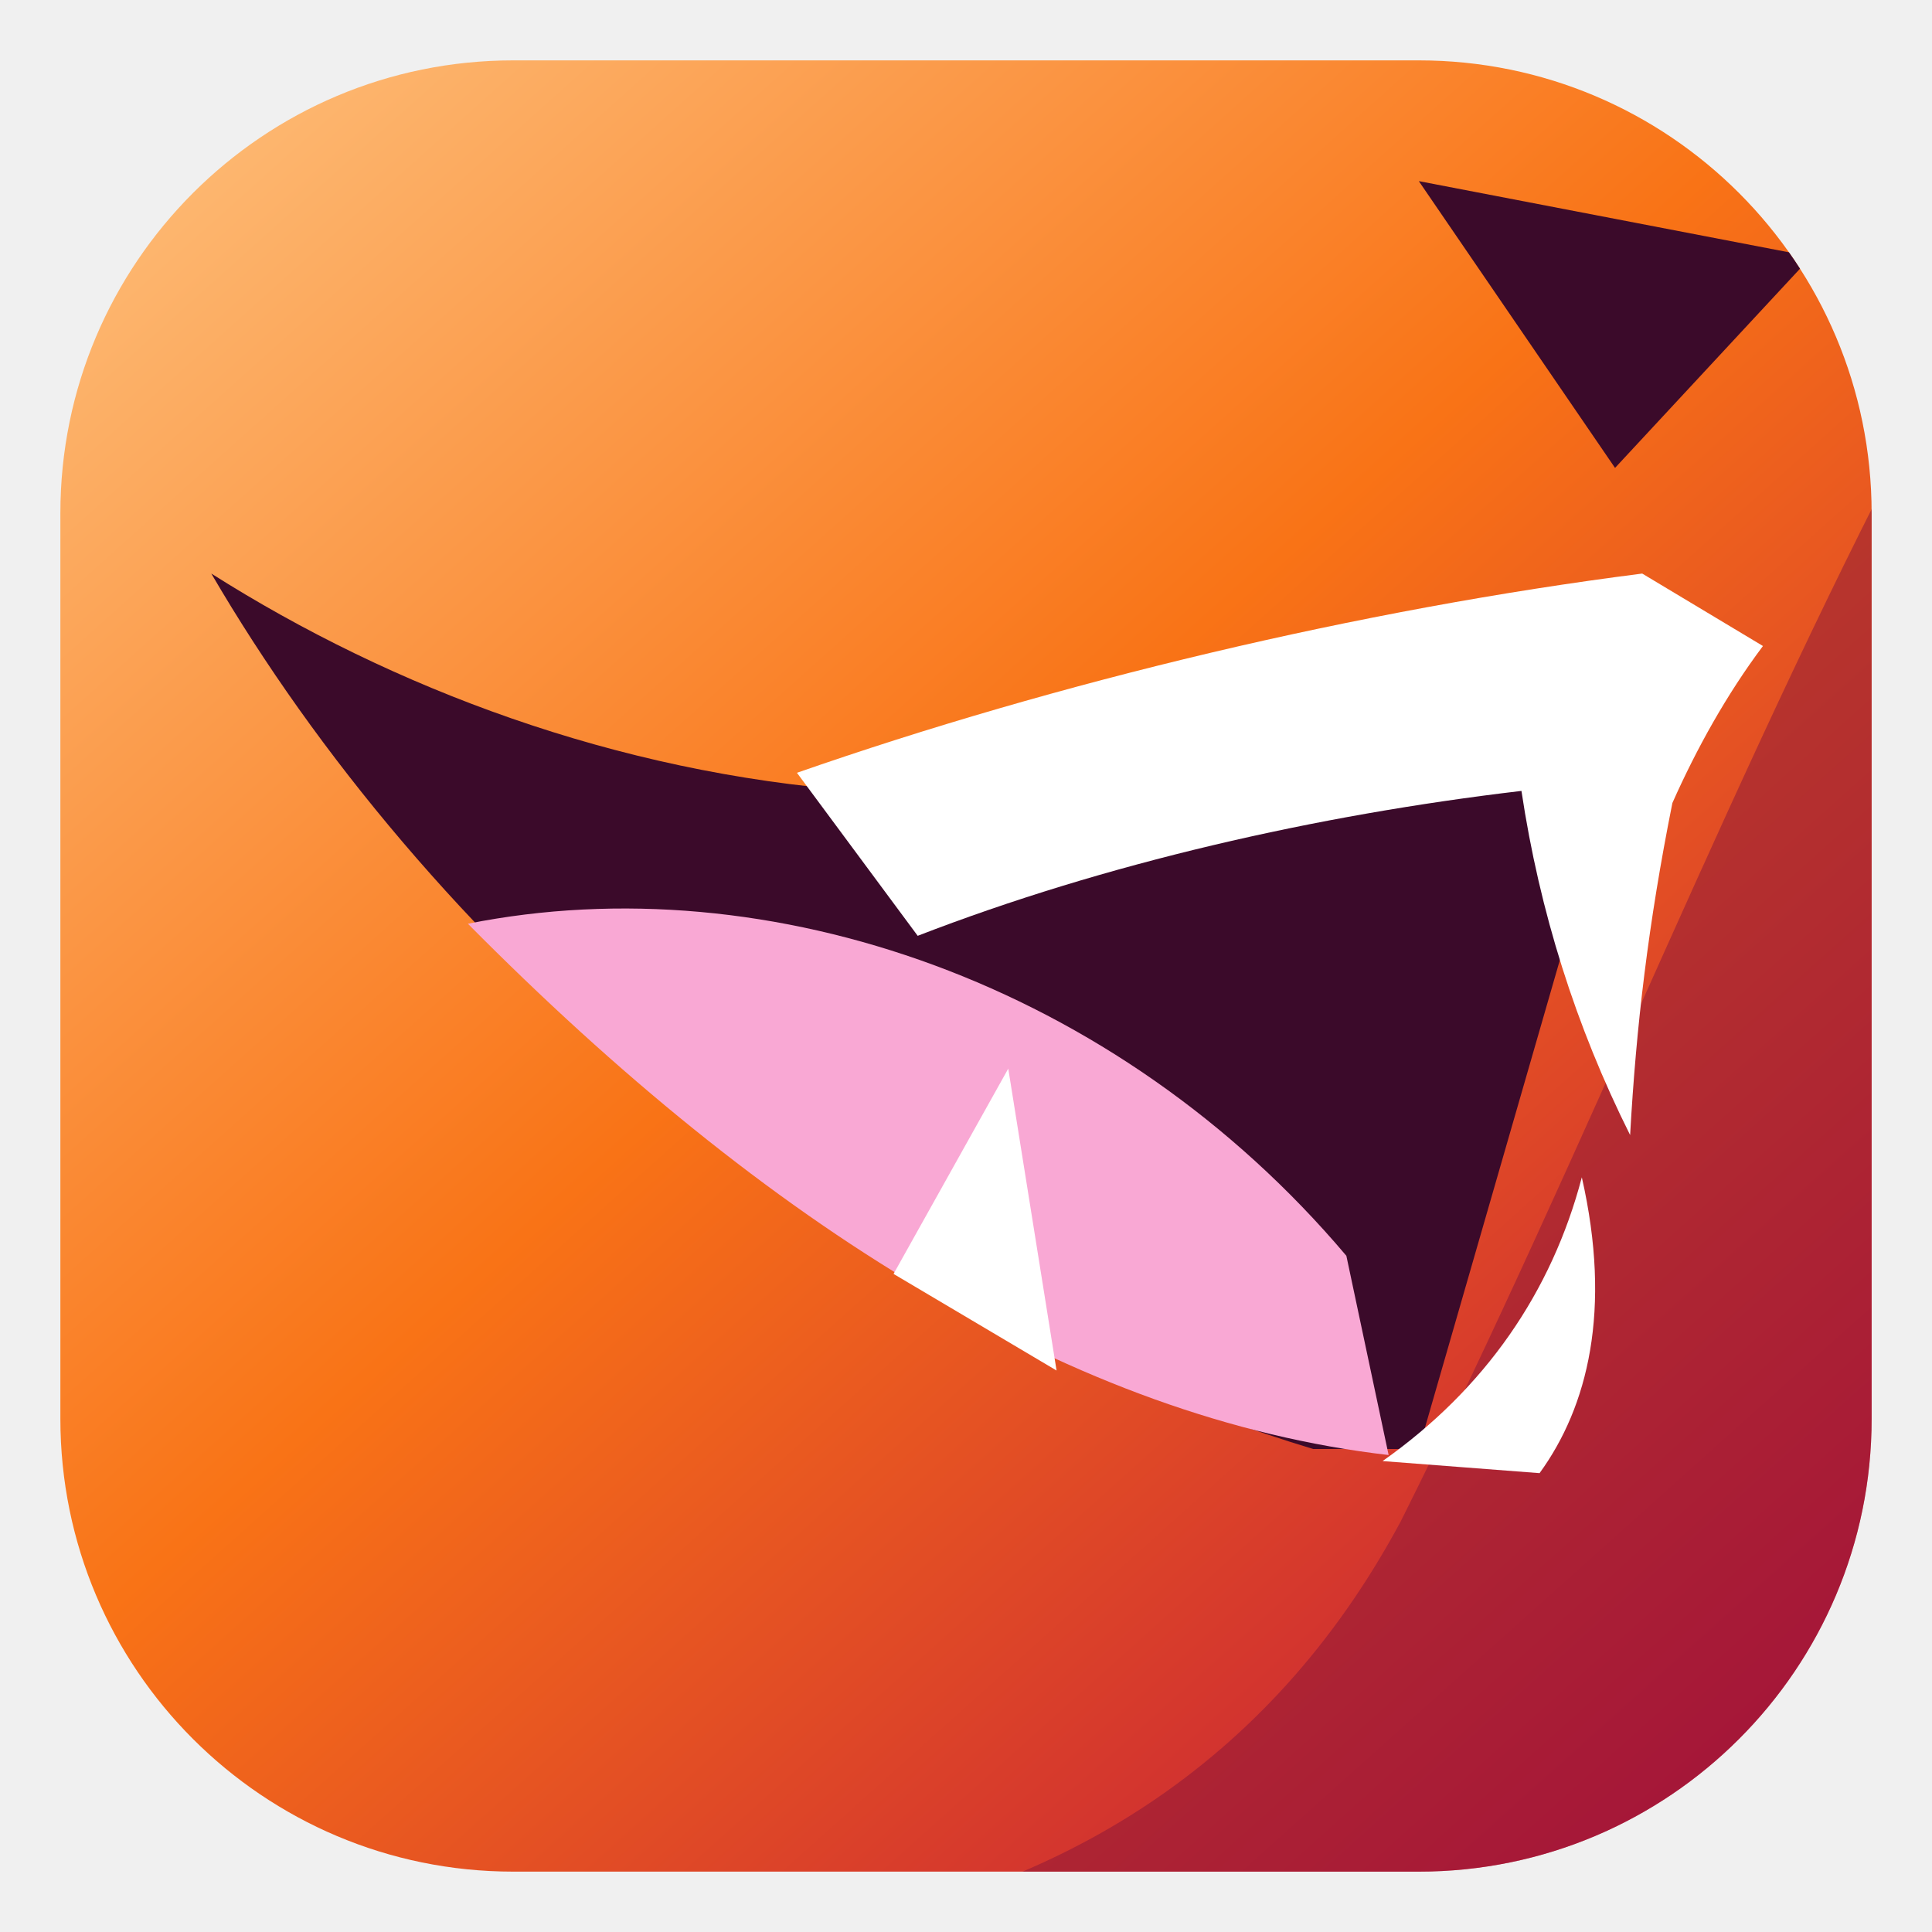
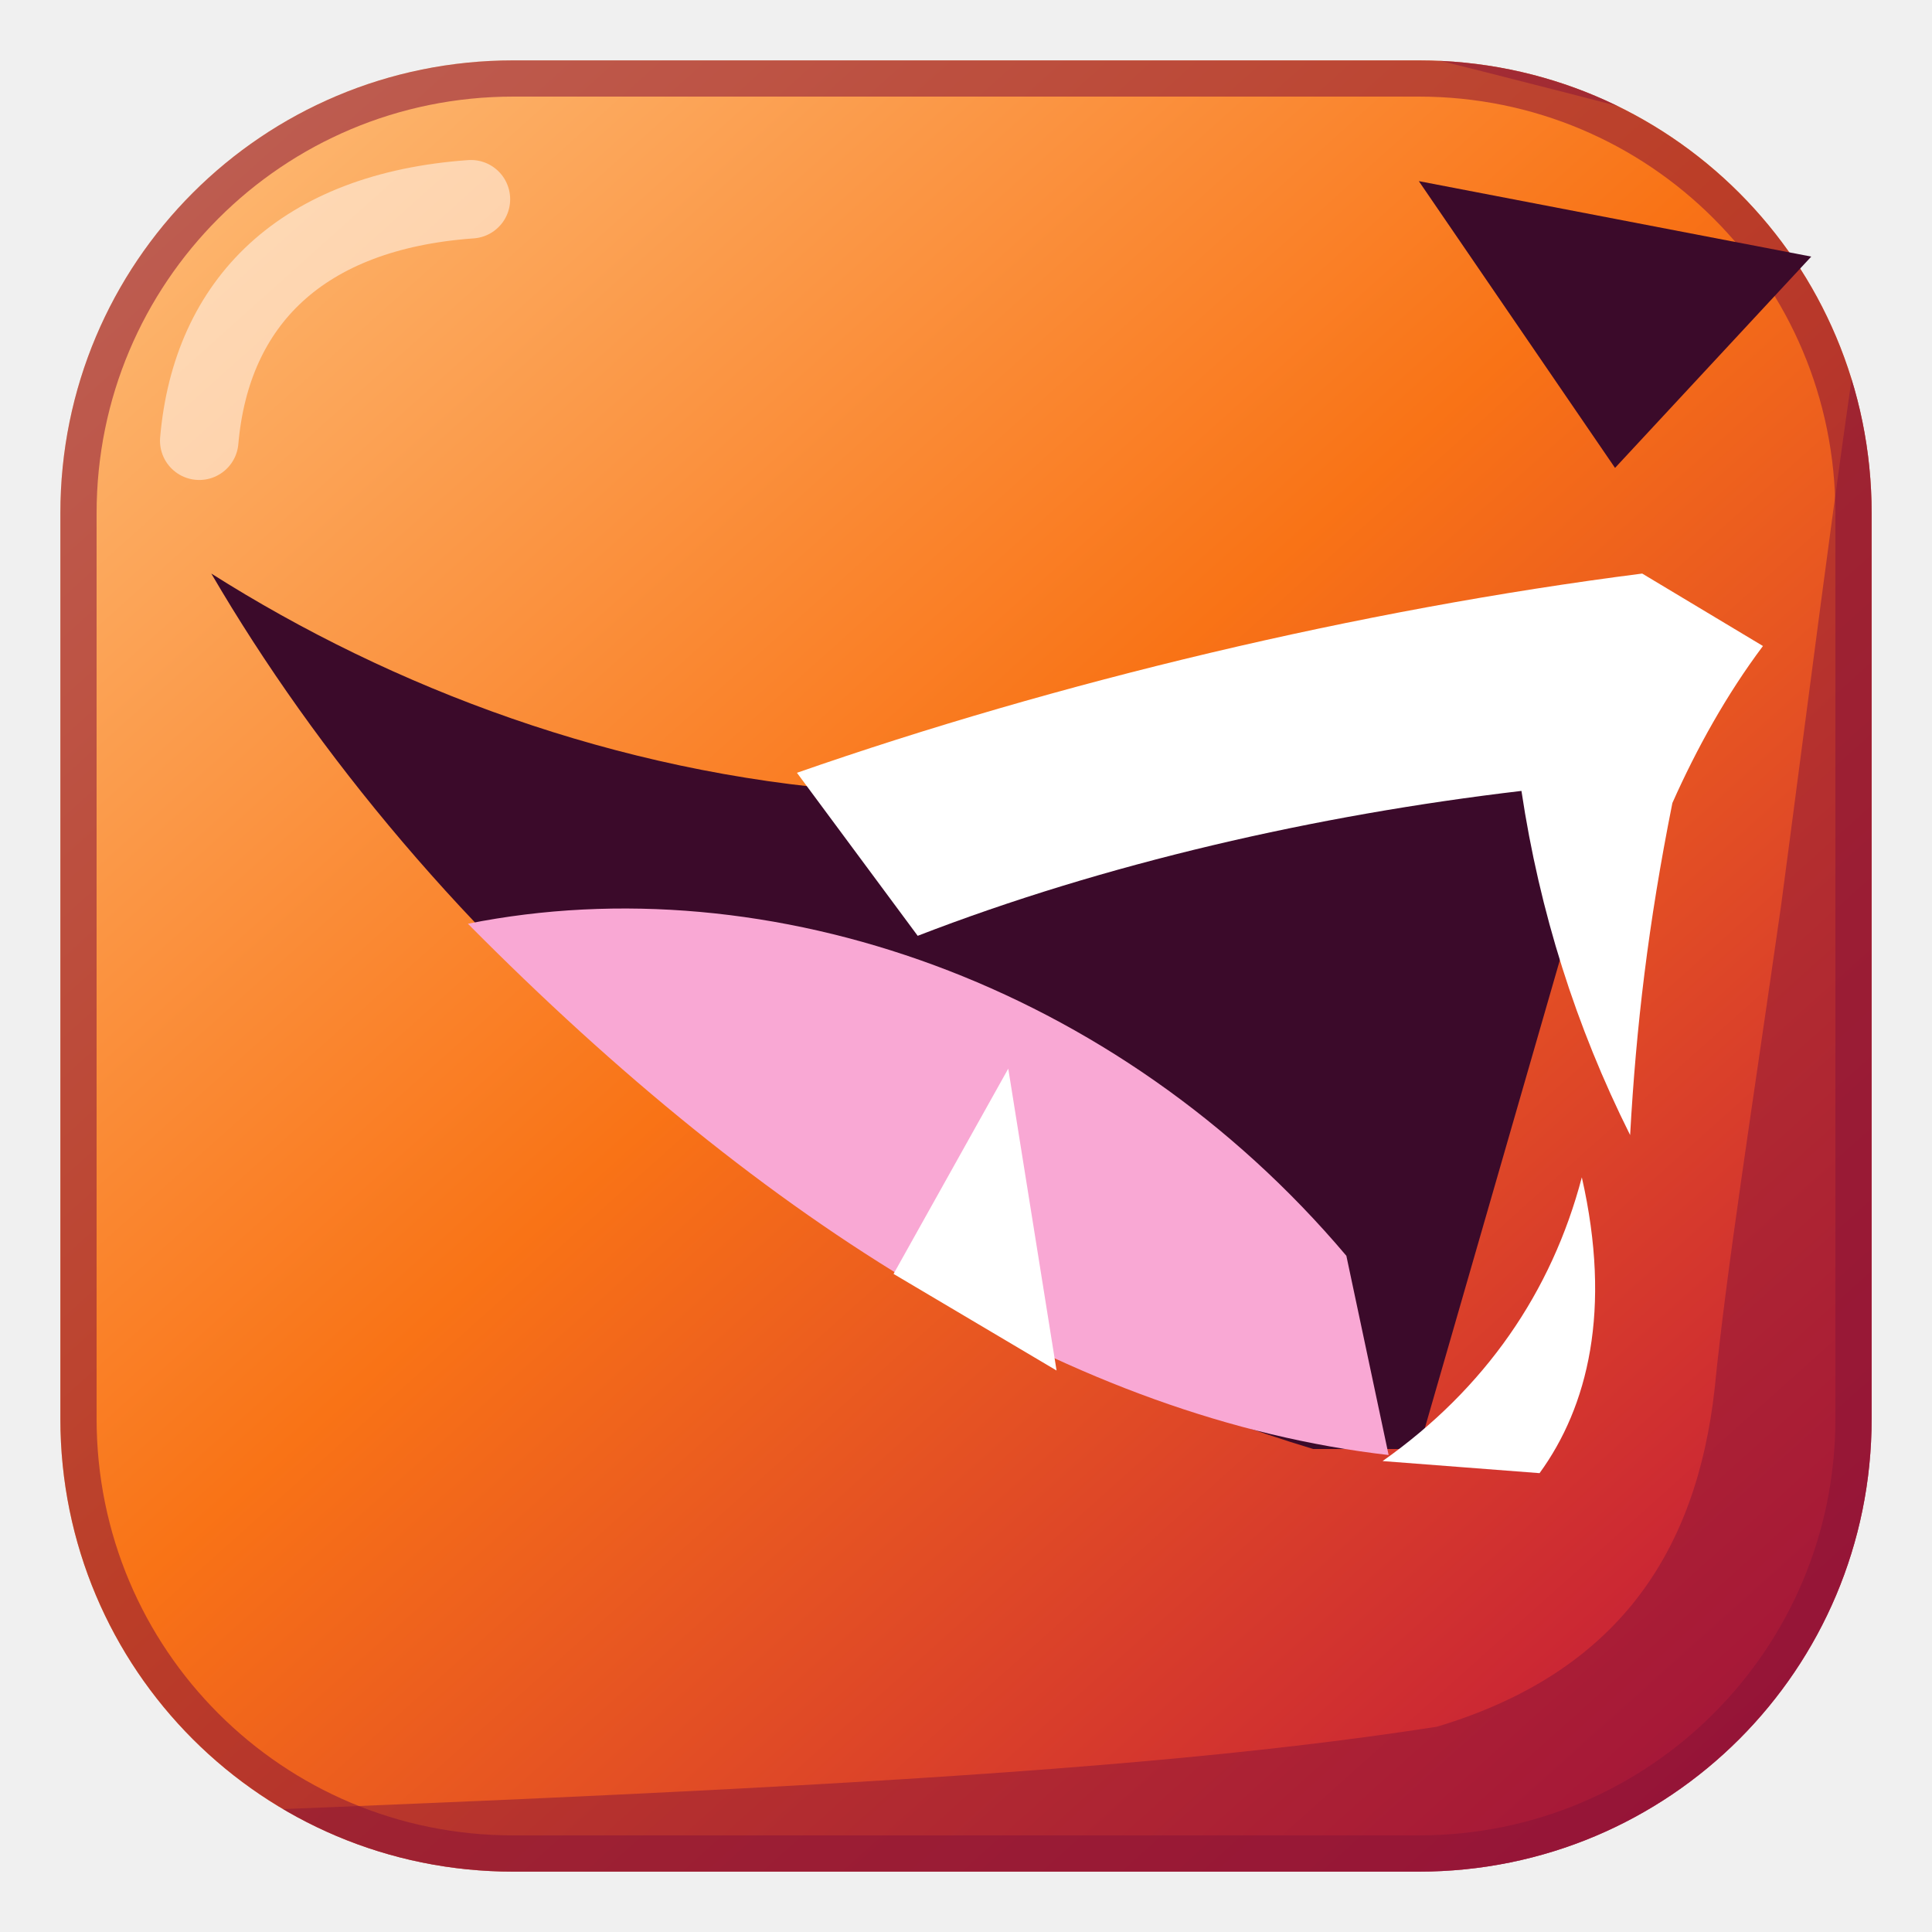
<svg xmlns="http://www.w3.org/2000/svg" viewBox="0 0 64 64">
  <defs>
    <linearGradient id="t" x1="6" y1="4" x2="58" y2="62" gradientUnits="userSpaceOnUse">
      <stop offset="0" stop-color="#fdba74" />
      <stop offset=".45" stop-color="#f97316" />
      <stop offset="1" stop-color="#be123c" />
    </linearGradient>
    <clipPath id="c">
-       <rect x="2" y="2" width="60" height="60" rx="15" />
+       <path d="M17 2 H47 C55.3 2 62 8.7 62 17 V47 C62 55.3 55.3 62 47 62 H17 C8.7 62 2 55.3 2 47 V17 C2 8.7 8.7 2 17 2Z" />
    </clipPath>
  </defs>
-   <rect x="2" y="2" width="60" height="60" rx="15" fill="url(#t)" />
+   <path d="M17 2 H47 C55.3 2 62 8.7 62 17 V47 C62 55.3 55.3 62 47 62 H17 C8.7 62 2 55.3 2 47 V17 C2 8.7 8.7 2 17 2Z" fill="url(#t)" />
  <g clip-path="url(#c)">
-     <path d="M47 6 L60 8.5 L53.5 15.5 Z" fill="#3b0a2a" />
-     <path d="M7 19 C14 31 27 43 43.5 48 L47 48 L54.5 22 C45 21.6 36.5 23.5 28.4 26.2 C20.4 25.6 13 22.8 7 19Z" fill="#3b0a2a" />
-     <path d="M15.5 30.6 C25.5 28.6 37 32.6 44.6 41.6 L46 48.2 C35.6 47 25.4 40.6 15.5 30.6Z" fill="#f9a8d4" />
-     <path d="M29.6 42.2 L33.4 35.4 L35 45.4 Z" fill="#fff" />
-     <path d="M64 13 C57.6 25 52.6 38 46.4 50.4 C42 58.6 35 62.6 27 64 H64Z" fill="#881337" opacity=".5" />
-     <path d="M26.4 25.6 C35 22.6 45 20.2 54.4 19 L58.4 21.4 C57.2 23 56.2 24.8 55.4 26.6 C54.6 30.6 54.2 34 54 37.6 C52.2 34 51 30.2 50.4 26.2 C43.6 27 36.6 28.6 30.4 31 Z" fill="#fff" />
-     <path d="M45.8 48.4 C49.2 46 51.4 42.8 52.4 39 C53.4 43.4 52.6 46.6 51 48.8 Z" fill="#fff" />
+     <path d="M-30 -30 H90 V90 H-30 Z M-20 -10.5 L1 -7.4 C26 -3.6 44 1 57 4.4 C59.6 5.2 61 6.6 61.8 9.4 C60.8 16 59.8 24 59 30 C58 37 57.2 42 56.8 46 C56.2 51.4 53.6 55.4 47.6 57.2 C36 59 20 59.6 -20 61 Z" fill-rule="evenodd" fill="#881337" opacity="0.50" />
+     <path d="M6.6 14.6 C7 10 10 7 15.6 6.6" fill="none" stroke="#fff" stroke-width="2.6" stroke-linecap="round" opacity=".5" />
+     <path d="M17 2 H47 C55.3 2 62 8.7 62 17 V47 C62 55.3 55.3 62 47 62 H17 C8.7 62 2 55.3 2 47 V17 C2 8.7 8.7 2 17 2Z" fill="none" stroke="#881337" stroke-width="2.4" opacity=".55" />
  </g>
+   <path d="M47 6 L60 8.5 L53.5 15.5 Z" fill="#3b0a2a" />
+   <path d="M7 19 C14 31 27 43 43.5 48 L47 48 L54.5 22 C45 21.6 36.5 23.5 28.4 26.2 C20.4 25.6 13 22.8 7 19Z" fill="#3b0a2a" />
+   <path d="M15.5 30.6 C25.5 28.6 37 32.6 44.6 41.6 L46 48.2 C35.6 47 25.4 40.6 15.5 30.6Z" fill="#f9a8d4" />
+   <path d="M29.6 42.2 L33.4 35.4 L35 45.4 Z" fill="#fff" />
+   <path d="M26.4 25.6 C35 22.6 45 20.2 54.4 19 L58.4 21.4 C57.2 23 56.2 24.8 55.4 26.6 C54.6 30.6 54.2 34 54 37.6 C52.2 34 51 30.2 50.4 26.2 C43.6 27 36.6 28.6 30.4 31 Z" fill="#fff" />
+   <path d="M45.8 48.4 C49.2 46 51.4 42.8 52.4 39 C53.4 43.4 52.6 46.6 51 48.8 Z" fill="#fff" />
</svg>
